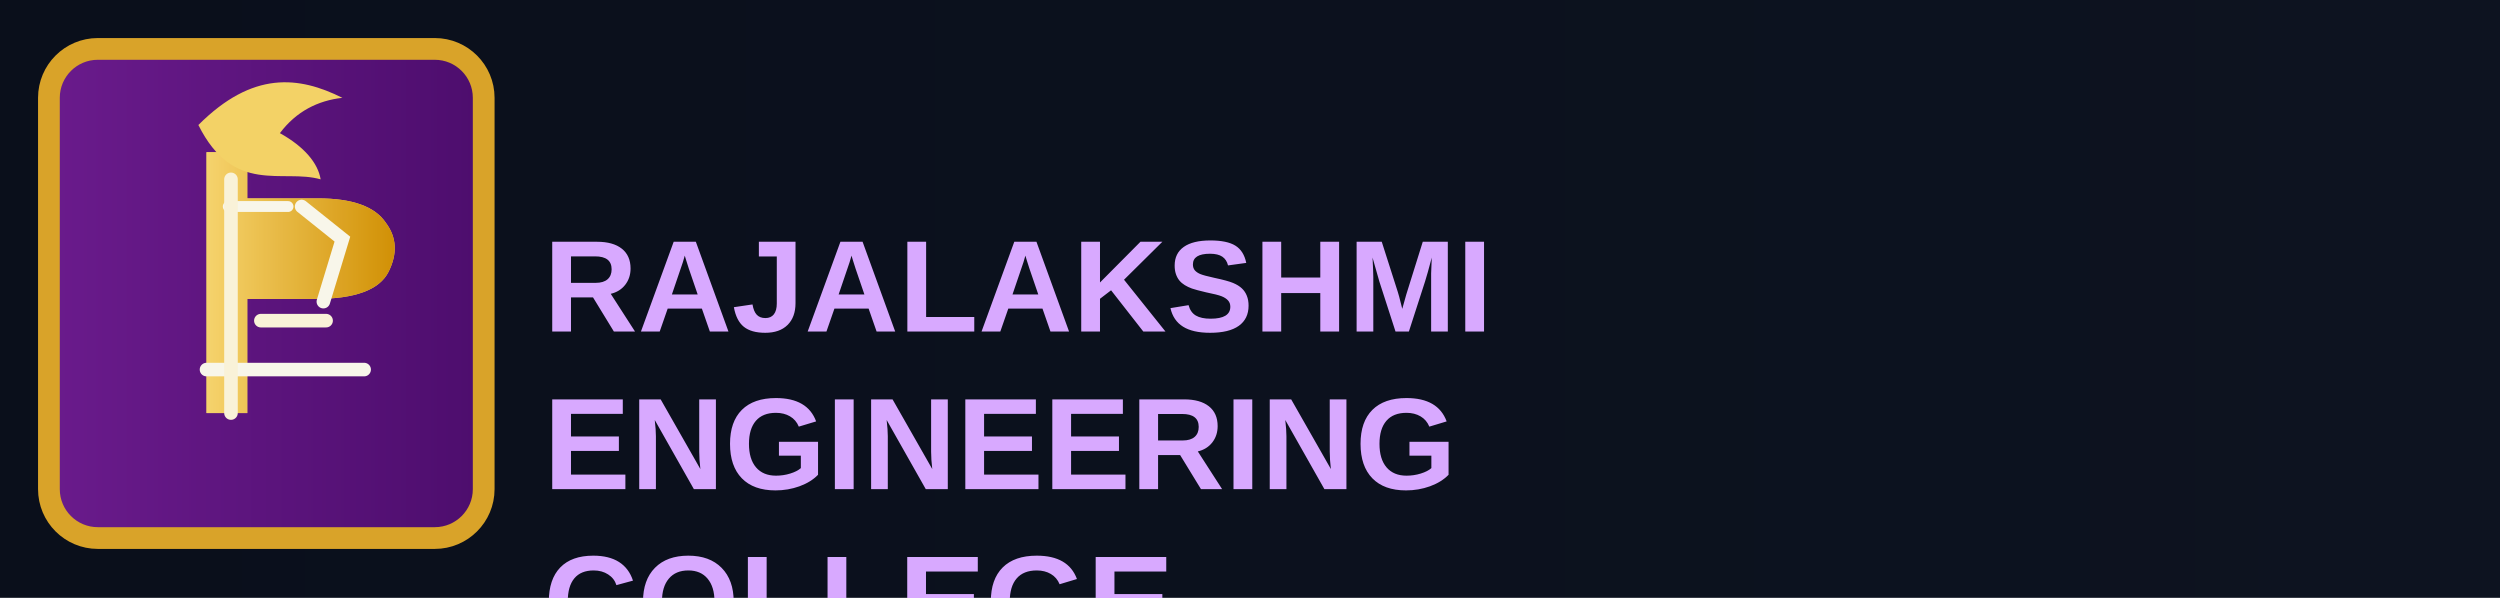
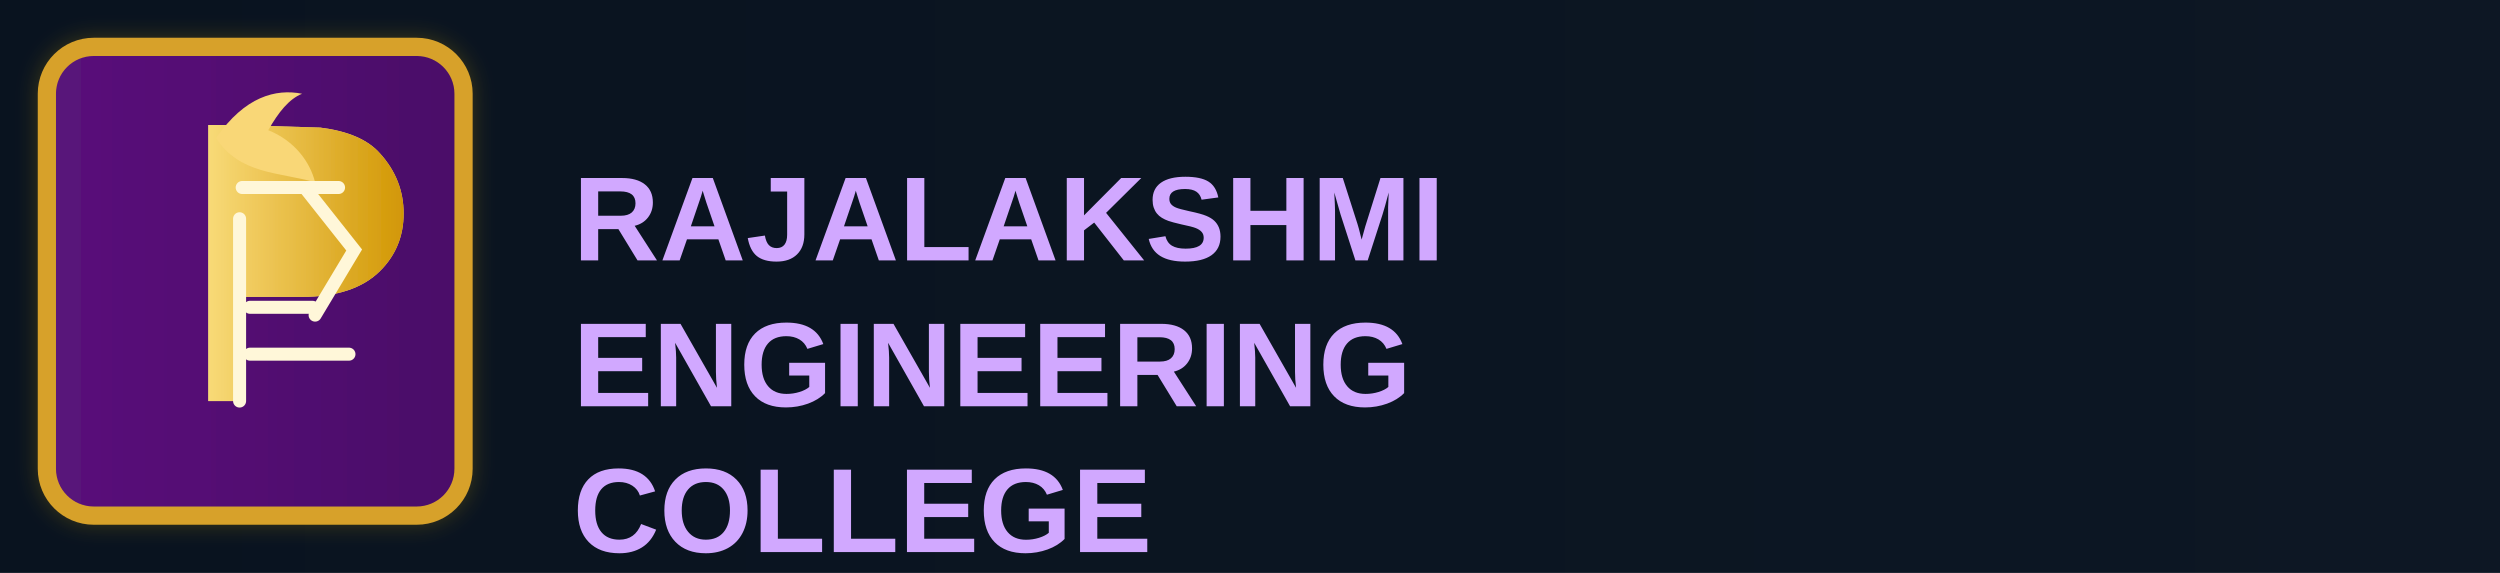
- <svg xmlns="http://www.w3.org/2000/svg" width="920" height="220" viewBox="0 0 920 220" role="img" aria-label="Rajalakshmi Engineering College">
+ <svg xmlns="http://www.w3.org/2000/svg" width="960" height="220" viewBox="0 0 960 220" role="img" aria-label="Rajalakshmi Engineering College logo">
  <defs>
    <linearGradient id="bg" x1="0" x2="1">
-       <stop offset="0%" stop-color="#0a0f1b" />
-       <stop offset="100%" stop-color="#0d1320" />
+       <stop offset="0%" stop-color="#09131f" />
+       <stop offset="100%" stop-color="#0d1724" />
    </linearGradient>
-     <linearGradient id="purple" x1="0" x2="1">
-       <stop offset="0%" stop-color="#6a1b8c" />
-       <stop offset="100%" stop-color="#4d0d6d" />
+     <linearGradient id="panel" x1="0" x2="1">
+       <stop offset="0%" stop-color="#5a127b" />
+       <stop offset="100%" stop-color="#4a0c68" />
    </linearGradient>
    <linearGradient id="gold" x1="0" x2="1">
-       <stop offset="0%" stop-color="#f6d36d" />
-       <stop offset="100%" stop-color="#d08d00" />
+       <stop offset="0%" stop-color="#f9d977" />
+       <stop offset="100%" stop-color="#d19400" />
    </linearGradient>
+     <filter id="softGlow" x="-10%" y="-10%" width="120%" height="120%">
+       <feDropShadow dx="0" dy="0" stdDeviation="4" flood-color="#d9a928" flood-opacity="0.25" />
+     </filter>
  </defs>
-   <rect width="920" height="220" fill="url(#bg)" />
-   <g transform="translate(18 18)">
-     <rect x="0" y="0" width="160" height="180" rx="18" fill="url(#purple)" stroke="#d9a329" stroke-width="8" />
-     <path d="M58 38 L58 134 L73 134 L73 92 L98 92 Q120 92 125 82 Q130 72 124 64 Q118 55 99 55 L73 55 L73 38 Z" fill="#f3d266" />
-     <path d="M58 38 L58 134 L73 134 L73 92 L98 92 Q120 92 125 82 Q130 72 124 64 Q118 55 99 55 L73 55 L73 38 Z" fill="url(#gold)" opacity="0.95" />
-     <path d="M55 28 C75 8, 92 10, 108 18 C99 19, 91 23, 85 31 C94 36, 99 42, 100 48 C86 44, 68 54, 55 28 Z" fill="#f3d266" />
-     <path d="M66 58 L88 58" stroke="#f8f6ea" stroke-width="4" stroke-linecap="round" />
-     <path d="M58 118 L116 118" stroke="#f8f6ea" stroke-width="5" stroke-linecap="round" />
-     <path d="M67 48 L67 134" stroke="#f9f2d8" stroke-width="5" stroke-linecap="round" />
-     <path d="M78 100 L102 100" stroke="#f9f2d8" stroke-width="5" stroke-linecap="round" />
-     <path d="M93 58 L108 70 L101 93" stroke="#f8f6ea" stroke-width="5" stroke-linecap="round" fill="none" />
+   <rect width="960" height="220" fill="url(#bg)" />
+   <g transform="translate(18 18)" filter="url(#softGlow)">
+     <rect x="0" y="0" width="160" height="180" rx="18" fill="url(#panel)" stroke="#d7a12b" stroke-width="7" />
+     <path d="M62 30 L62 136 L72 136 L72 96 L98 96 Q118 96 128 86 Q137 77 137 64 Q137 51 128 41 Q121 33 105 31 L72 30 Z" fill="#f2d981" />
+     <path d="M62 30 L62 136 L72 136 L72 96 L98 96 Q118 96 128 86 Q137 77 137 64 Q137 51 128 41 Q121 33 105 31 L72 30 Z" fill="url(#gold)" opacity="0.96" />
+     <path d="M65 35 C76 19, 88 16, 98 18 C93 20, 89 25, 85 32 C95 36, 101 44, 103 52 C89 48, 74 49, 65 35 Z" fill="#f9d777" />
+     <path d="M75 54 L112 54" stroke="#fff7d9" stroke-width="5" stroke-linecap="round" />
+     <path d="M74 66 L74 136" stroke="#fff7d9" stroke-width="5" stroke-linecap="round" />
+     <path d="M78 100 L102 100" stroke="#fff7d9" stroke-width="5" stroke-linecap="round" />
+     <path d="M78 118 L116 118" stroke="#fff7d9" stroke-width="5" stroke-linecap="round" />
+     <path d="M99 54 L118 78 L103 103" stroke="#fff7d9" stroke-width="5" stroke-linecap="round" fill="none" />
  </g>
-   <g transform="translate(200 70)">
-     <text x="0" y="52" font-size="48" font-weight="700" fill="#d8a9ff" font-family="Verdana, Arial, sans-serif">RAJALAKSHMI</text>
-     <text x="0" y="110" font-size="48" font-weight="700" fill="#d8a9ff" font-family="Verdana, Arial, sans-serif">ENGINEERING</text>
-     <text x="0" y="168" font-size="48" font-weight="700" fill="#d8a9ff" font-family="Verdana, Arial, sans-serif">COLLEGE</text>
+   <g transform="translate(220 58)">
+     <text x="0" y="42" font-size="46" font-weight="700" fill="#d1a8ff" font-family="Verdana, Arial, sans-serif">RAJALAKSHMI</text>
+     <text x="0" y="98" font-size="46" font-weight="700" fill="#d1a8ff" font-family="Verdana, Arial, sans-serif">ENGINEERING</text>
+     <text x="0" y="154" font-size="46" font-weight="700" fill="#d1a8ff" font-family="Verdana, Arial, sans-serif">COLLEGE</text>
  </g>
</svg>
